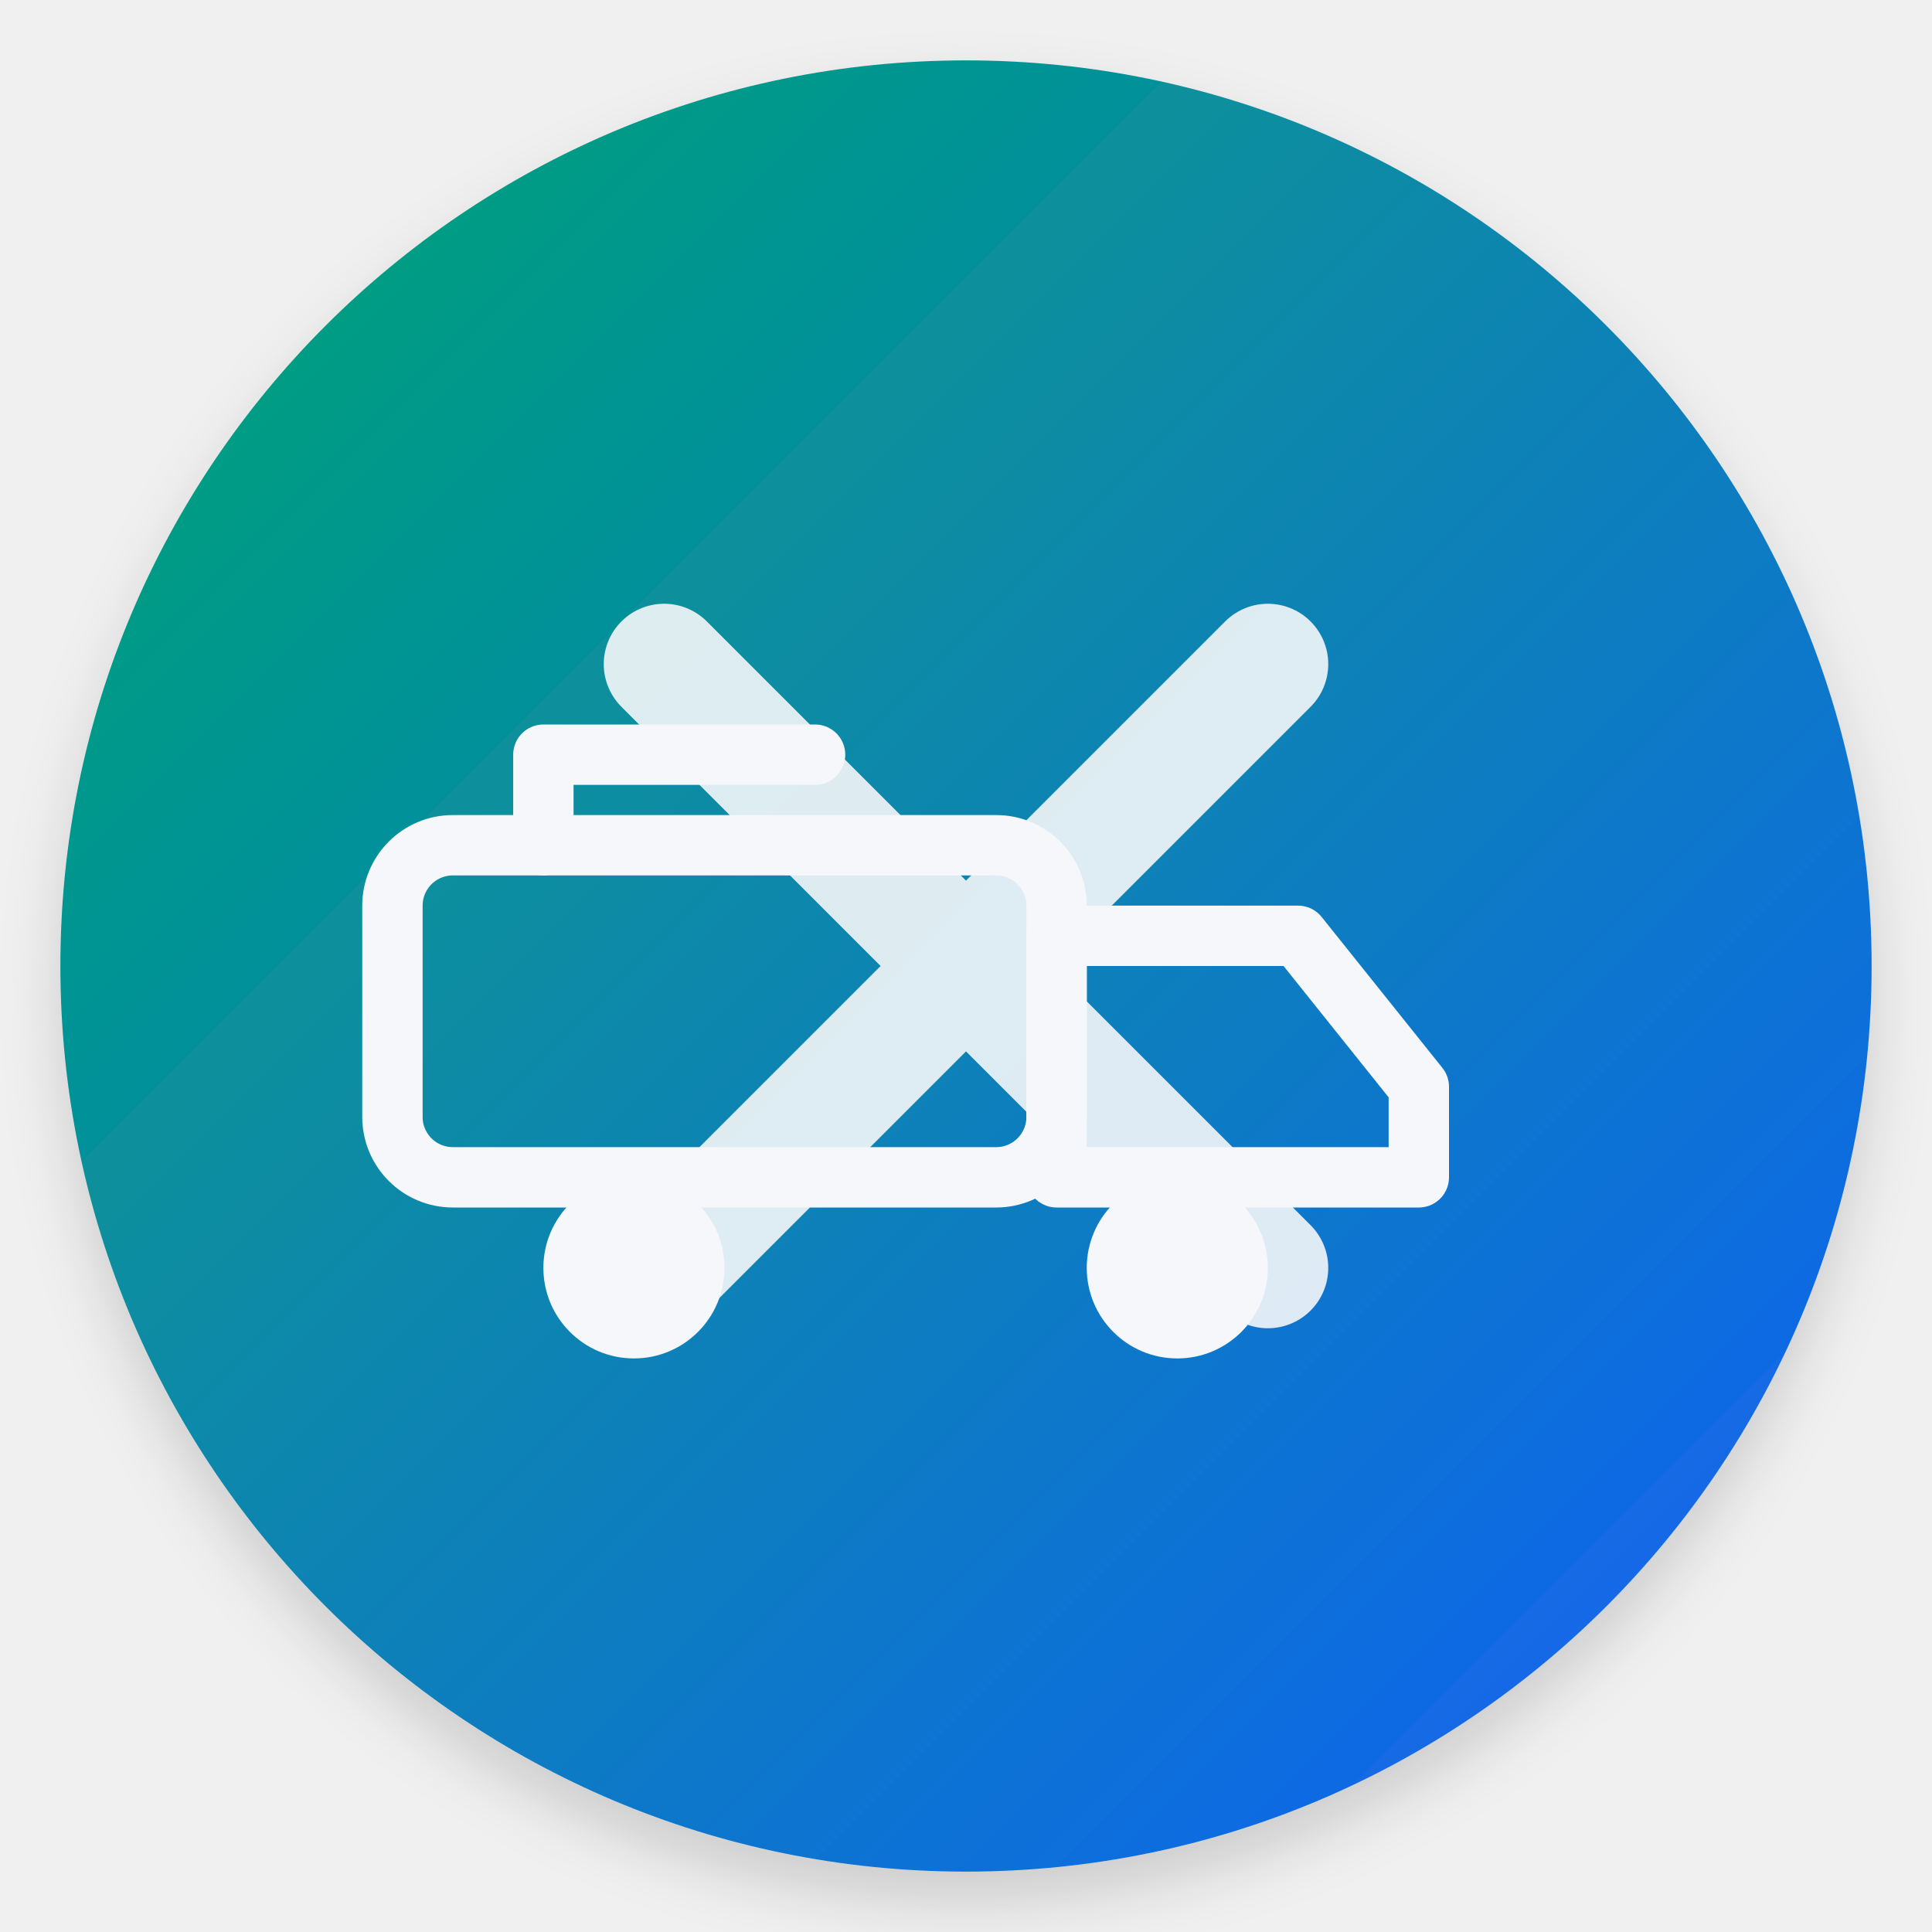
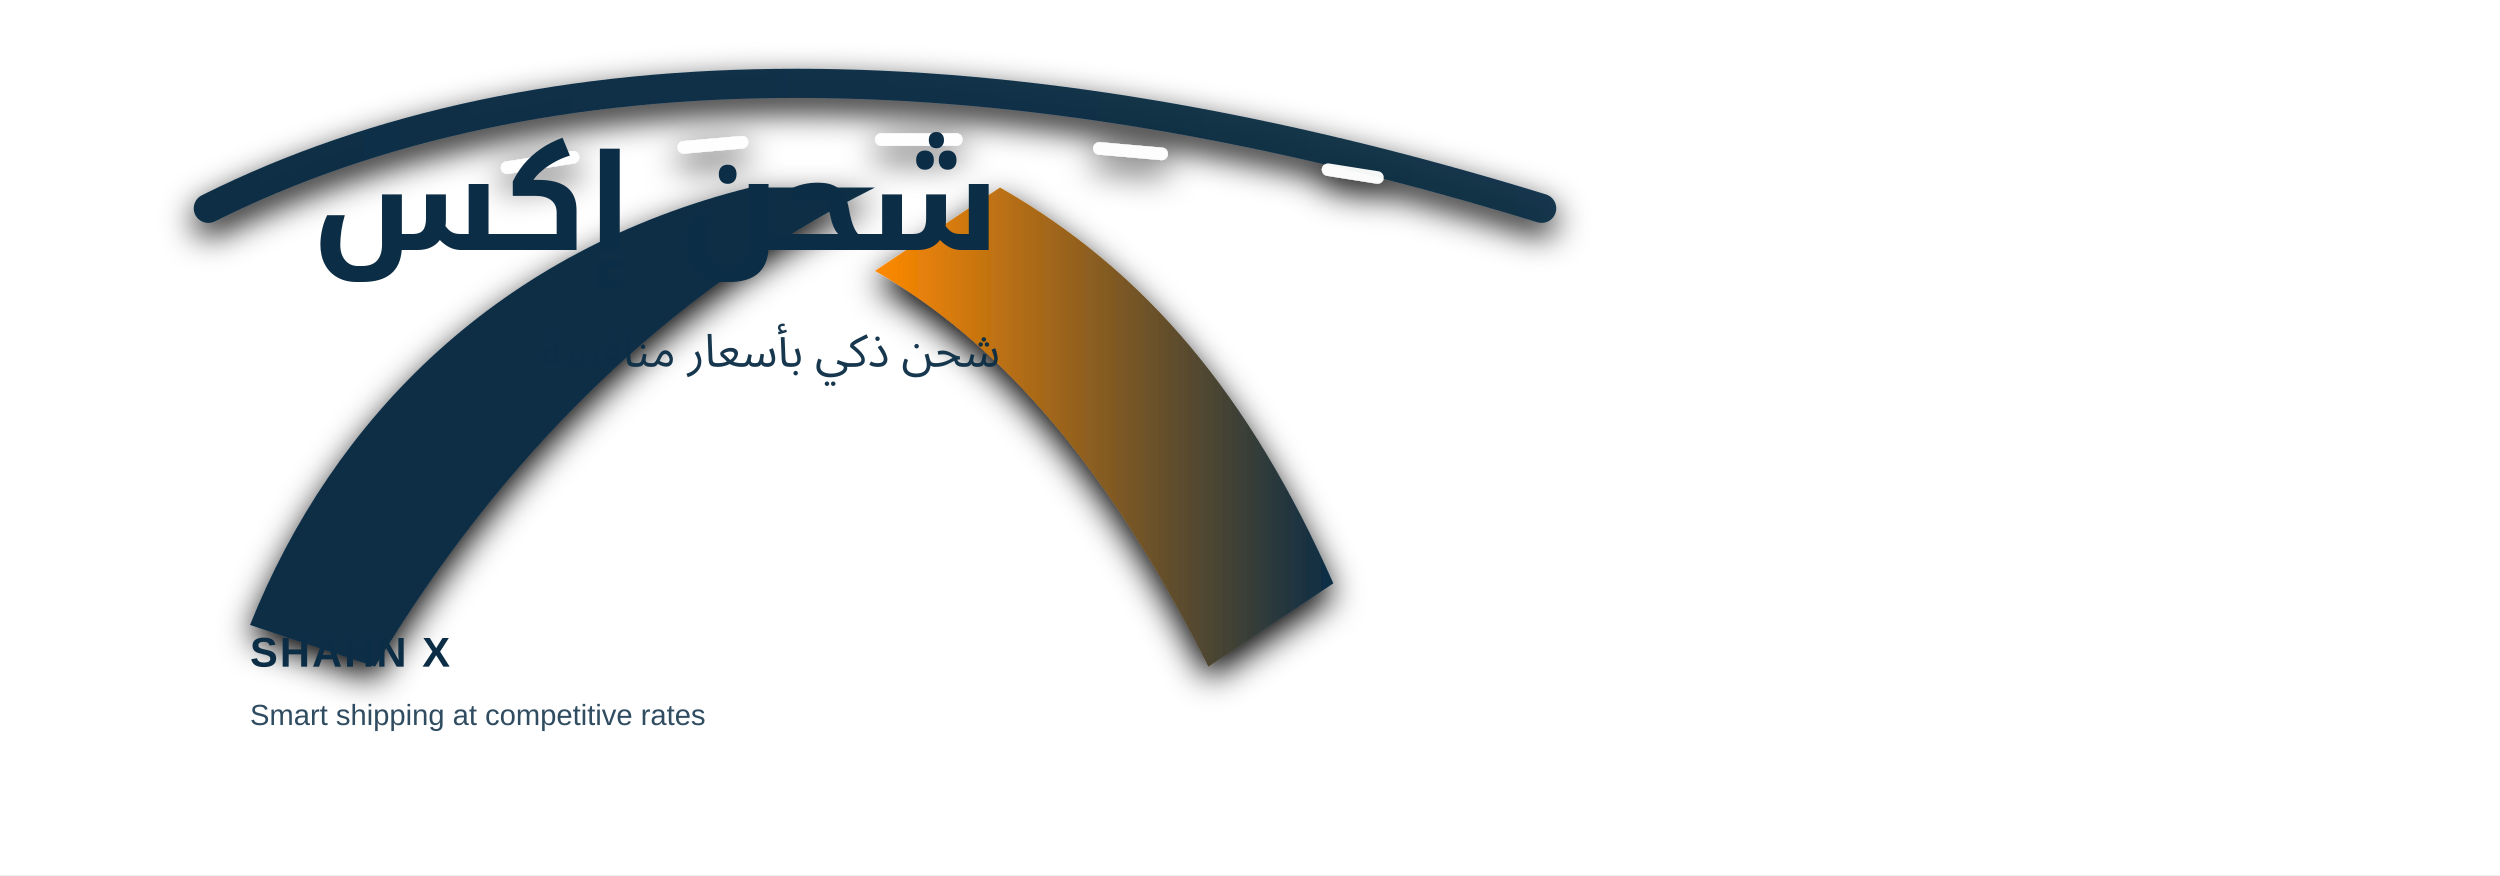
- <svg xmlns="http://www.w3.org/2000/svg" width="128" height="128" viewBox="0 0 128 128" role="img" aria-label="شحن إكس">
+ <svg xmlns="http://www.w3.org/2000/svg" viewBox="0 0 1200 420" width="1200" height="420" role="img" aria-label="شحن إكس - Shahn X logo">
  <defs>
-     <linearGradient id="grad" x1="0" y1="0" x2="1" y2="1">
-       <stop offset="0" stop-color="#00A76F" />
-       <stop offset="1" stop-color="#155EFB" />
+     <linearGradient id="gradX" x1="0%" y1="0%" x2="100%" y2="0%">
+       <stop offset="0%" stop-color="#FF8A00" />
+       <stop offset="100%" stop-color="#0B2D45" />
    </linearGradient>
-     <filter id="s" x="-20%" y="-20%" width="140%" height="140%">
-       <feDropShadow dx="0" dy="2" stdDeviation="2" flood-opacity="0.15" />
+     <linearGradient id="gradRoad" x1="0%" y1="0%" x2="100%" y2="0%">
+       <stop offset="0%" stop-color="#0B2D45" />
+       <stop offset="100%" stop-color="#0B2D45" stop-opacity="0.95" />
+     </linearGradient>
+     <filter id="fs" x="-20%" y="-20%" width="140%" height="140%">
+       <feOffset result="offOut" in="SourceAlpha" dx="0" dy="6" />
+       <feGaussianBlur result="blurOut" in="offOut" stdDeviation="8" />
+       <feColorMatrix result="matOut" in="blurOut" type="matrix" values="0 0 0 0 0                              0 0 0 0 0                              0 0 0 0 0                              0 0 0 0.15" />
+       <feBlend in="SourceGraphic" in2="matOut" mode="normal" />
    </filter>
+     <mask id="dashMask">
+       <rect x="0" y="0" width="1200" height="420" fill="#fff" />
+     </mask>
  </defs>
-   <circle cx="64" cy="64" r="60" fill="url(#grad)" filter="url(#s)" />
-   <g transform="translate(18,44)" fill="none" stroke="#F5F7FA" stroke-width="4" stroke-linecap="round" stroke-linejoin="round">
-     <rect x="8" y="12" width="44" height="22" rx="4" />
-     <path d="M52 18h16l8 10v6H52z" />
-     <circle cx="24" cy="40" r="6" fill="#F5F7FA" stroke="none" />
-     <circle cx="60" cy="40" r="6" fill="#F5F7FA" stroke="none" />
-     <path d="M18 12v-6h18" />
+   <rect width="100%" height="100%" fill="#ffffff" />
+   <g id="icon" transform="translate(120,60)" filter="url(#fs)">
+     <path d="M0 240              C40 140, 120 60, 240 30              L300 30              C200 80, 120 160, 60 260              Z" fill="#0B2D45" />
+     <path d="M360 30              C430 70, 480 130, 520 220              L460 260              C420 180, 370 110, 300 70              Z" fill="url(#gradX)" />
+     <path d="M -20 40              C 140 -40, 360 -40, 620 40" fill="none" stroke="url(#gradRoad)" stroke-width="14" stroke-linecap="round" />
+     <g fill="#ffffff" opacity="0.95">
+       <rect x="120" y="18" width="38" height="6" rx="3" transform="rotate(-9 120 18)" />
+       <rect x="205" y="8" width="34" height="6" rx="3" transform="rotate(-5 205 8)" />
+       <rect x="300" y="4" width="42" height="6" rx="3" transform="rotate(0 300 4)" />
+       <rect x="405" y="8" width="36" height="6" rx="3" transform="rotate(5 405 8)" />
+       <rect x="515" y="18" width="30" height="6" rx="3" transform="rotate(9 515 18)" />
+     </g>
  </g>
-   <g transform="translate(0,0)">
-     <path d="M44 44 L84 84 M84 44 L44 84" stroke="#F5F7FA" stroke-width="8" stroke-linecap="round" opacity="0.9" />
+   <g id="arabic" transform="translate(480,120)" text-anchor="start">
+     <text x="0" y="0" font-family="'Noto Kufi Arabic', 'Noto Sans Arabic', 'Segoe UI', Tahoma, Arial, sans-serif" font-size="64" fill="#0B2D45" font-weight="700" direction="rtl">
+       شحن إكس
+     </text>
+     <text x="0" y="56" font-family="'Noto Sans Arabic', 'Segoe UI', Tahoma, Arial, sans-serif" font-size="22" fill="#0B2D45" opacity="0.95" direction="rtl">
+       شحن ذكي بأسعار منافسة
+     </text>
+   </g>
+   <g id="english" transform="translate(120,320)" text-anchor="start">
+     <text x="0" y="0" font-family="'Montserrat', 'Helvetica Neue', Arial, sans-serif" font-size="20" fill="#0B2D45" font-weight="700" letter-spacing="1">
+       SHAHN X
+     </text>
+     <text x="0" y="28" font-family="'Montserrat', 'Helvetica Neue', Arial, sans-serif" font-size="14" fill="#0B2D45" opacity="0.85">
+       Smart shipping at competitive rates
+     </text>
  </g>
</svg>
